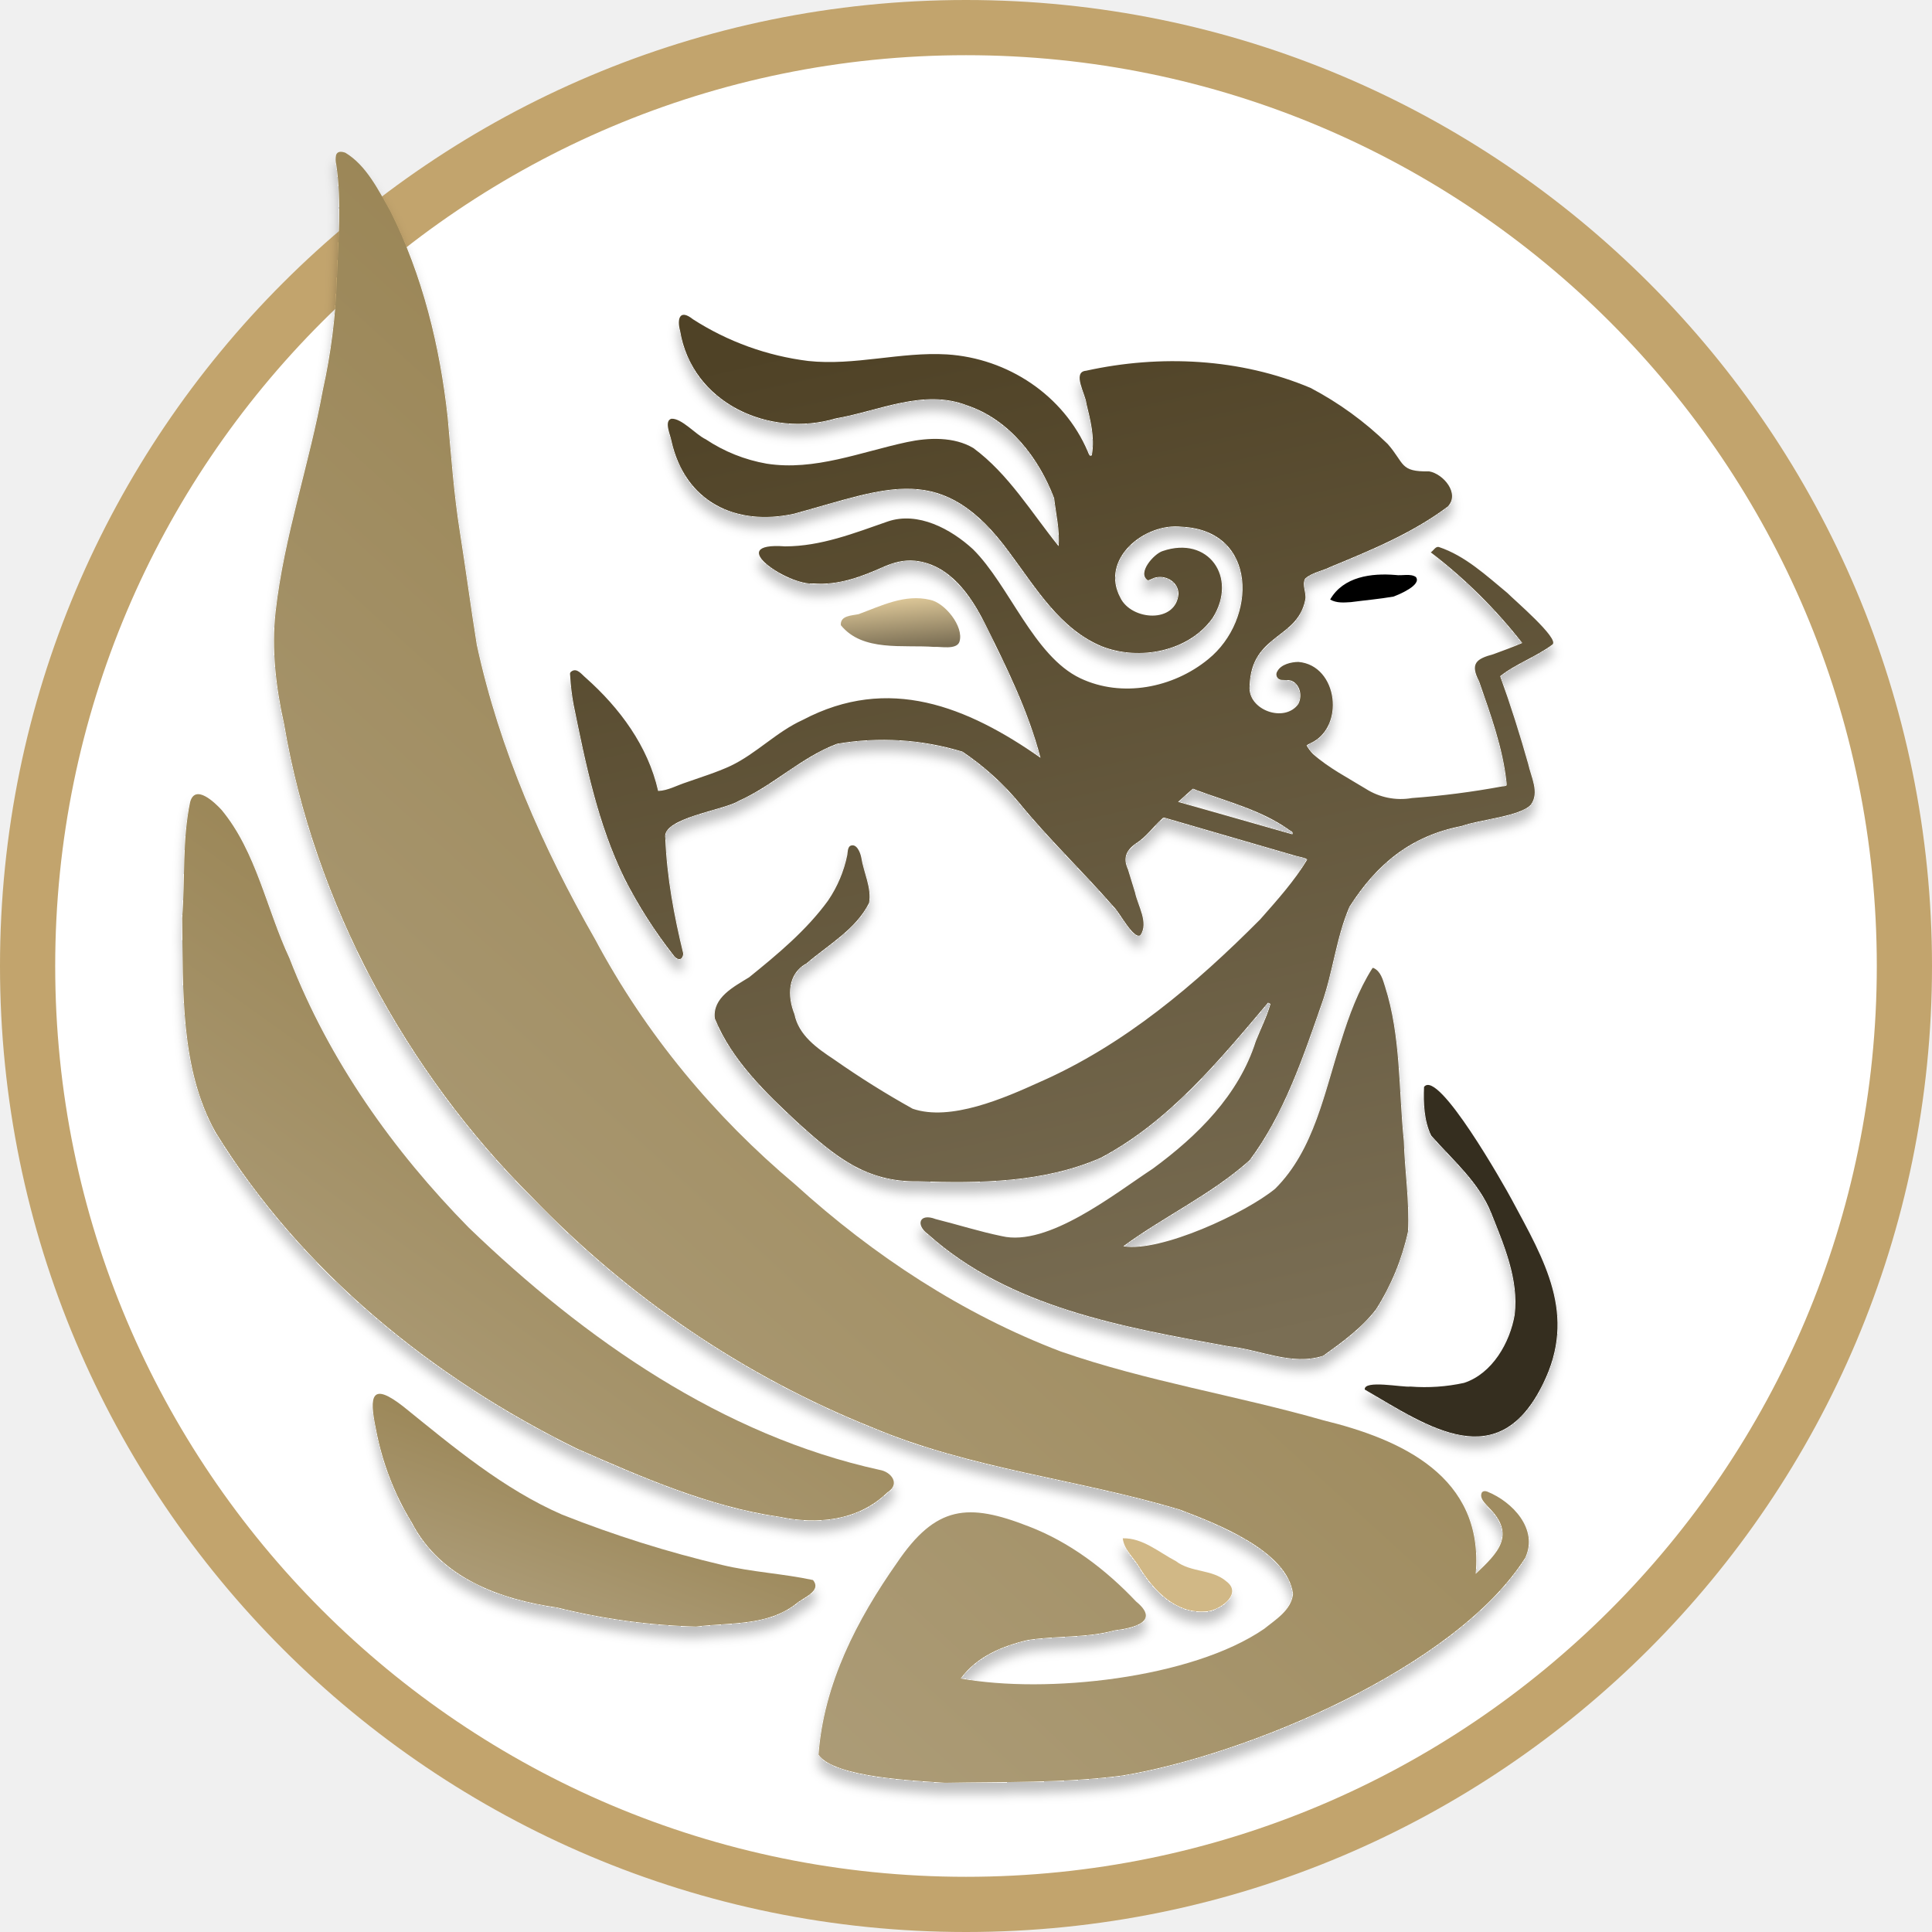
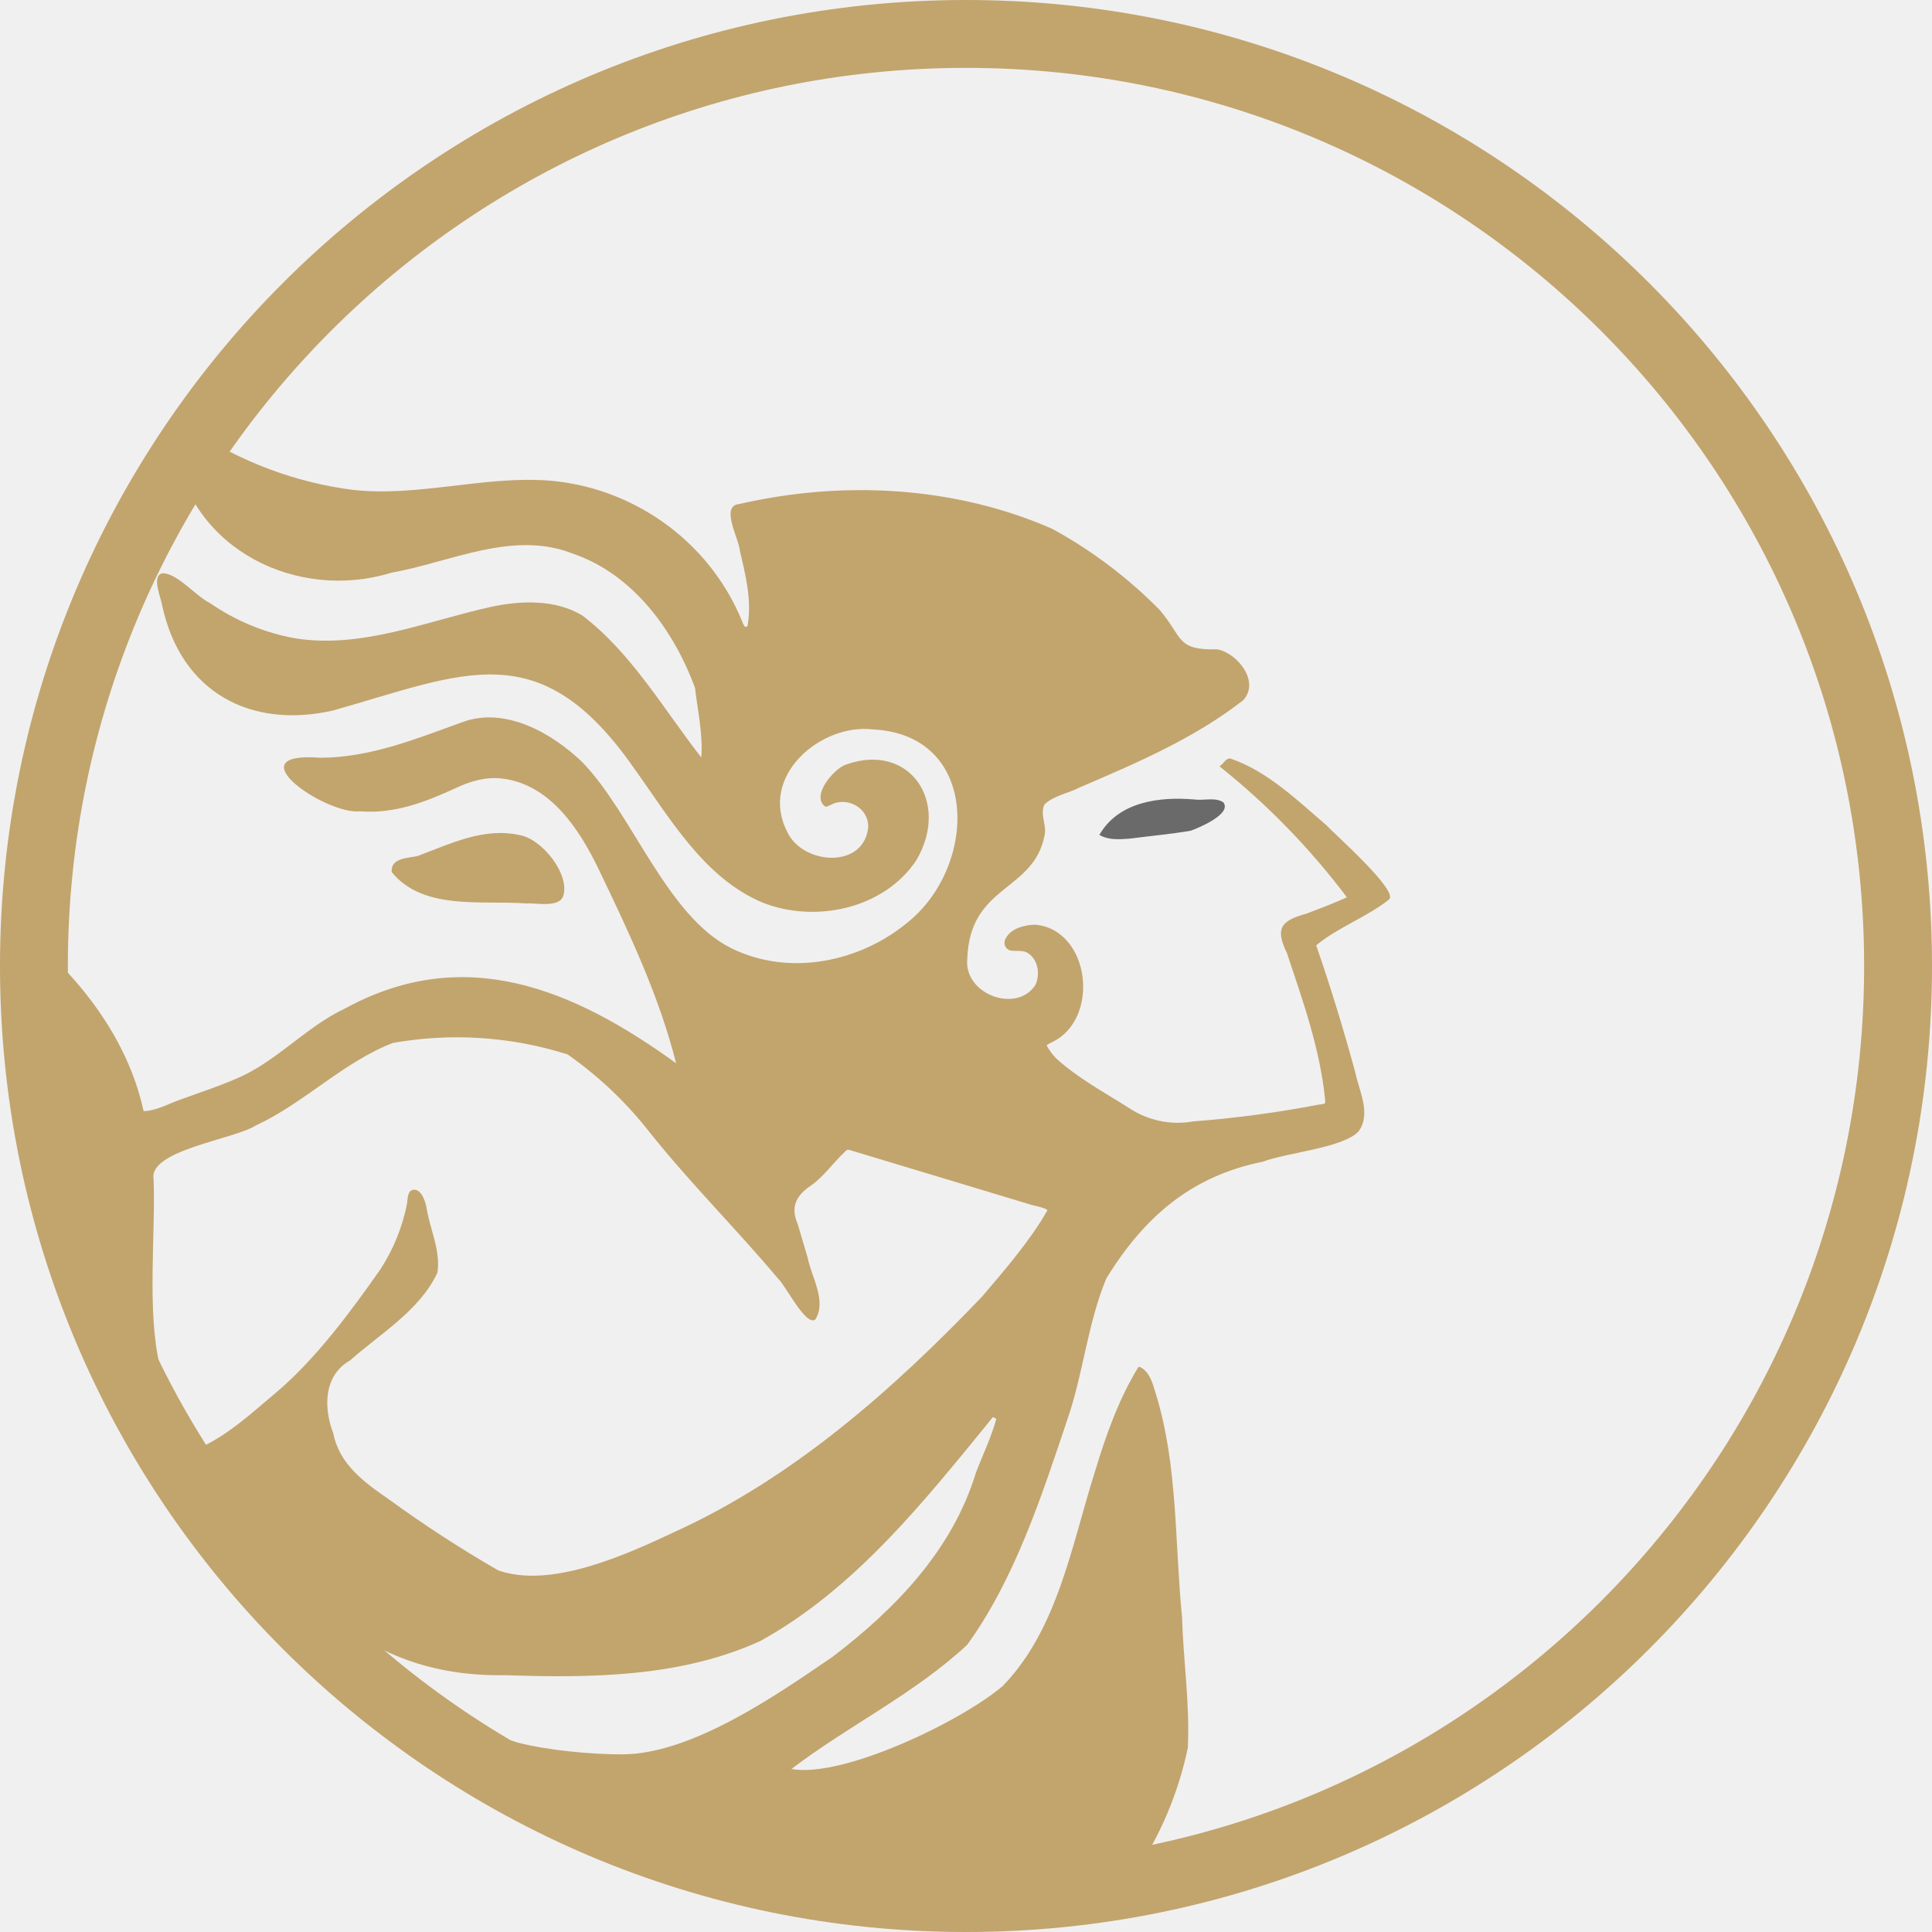
- <svg xmlns="http://www.w3.org/2000/svg" width="700" height="700" viewBox="0 0 700 700" fill="none">
-   <circle cx="350" cy="350" r="340" fill="white" stroke="#C2A46D" stroke-width="20" />
-   <g filter="url(#filter0_d_6_17)">
-     <path d="M459.44 363.29C441.68 384.29 423.55 406.38 398.84 419.48C378.15 428.55 354.84 428.74 332.65 428.01C313.77 428.35 302.55 418.92 289.25 406.92C277.53 396 265.07 384.1 259 369C258.1 361.39 266 357.46 271.44 354.08C281.73 345.75 292.19 337.08 300.03 326.29C303.426 321.293 305.795 315.671 307 309.75C307.13 308.8 307.12 307.23 307.94 306.54C310.28 305.27 311.7 308.84 312.04 310.65C312.88 316.08 315.84 321.65 314.88 327.14C310.17 336.69 300.07 342.31 292.2 349.07C285.3 352.81 285.2 360.9 287.83 367.45C289.37 375.15 296.06 379.81 302.21 383.88C311.384 390.317 320.887 396.271 330.68 401.72C344.41 406.41 363.95 397.84 376.61 392.09C407.29 378.64 433.18 356.67 456.61 333.09C462.61 326.28 469.04 319.16 473.61 311.47C473.42 310.87 470.31 310.33 469.61 310.12L422.79 296.51C421.99 296.3 421.56 295.97 420.97 296.73C417.73 299.62 415.21 303.32 411.49 305.64C408 308.08 406.84 310.95 408.64 314.89C409.52 317.7 410.37 320.51 411.23 323.33C412.23 328.17 416.23 334.18 413.23 338.82C410.73 340.65 405.49 330.22 403.47 328.5C392.35 315.74 380.03 304.04 369.31 290.9C363.368 283.769 356.442 277.52 348.74 272.34C334.02 267.86 318.456 266.88 303.29 269.48C290.35 274.31 280.21 284.57 267.62 290.19C262.12 293.62 239.72 296.36 241.05 303.6C241.58 317.76 244.21 331.82 247.55 345.52C247.23 348.42 245.15 347.83 243.86 345.88C237.123 337.278 231.239 328.041 226.29 318.3C216.58 298.51 212.19 276.69 207.82 255.24C207.185 251.82 206.774 248.363 206.59 244.89C206.53 244.15 206.37 243.75 207.05 243.27C209.05 241.82 210.8 244.42 212.23 245.58C224.55 256.52 234.78 270.33 238.45 286.58C241.96 286.48 245.32 284.52 248.64 283.47C254.01 281.57 259.59 279.87 264.76 277.47C274.12 272.99 281.36 265.14 290.84 260.85C322 244.42 350.37 256 377 274.57C372.6 257.67 364.66 241.57 356.87 225.96C351.71 215.6 344.03 204.48 331.54 203.16C327.39 202.74 323.54 203.83 319.82 205.5C311.82 209.06 303.72 212.08 294.82 211.4C285.82 212.32 261.76 196.3 284.43 197.96C297.43 197.96 309.56 193.15 321.61 188.96C332.61 185.18 344.61 191.7 352.56 199.03C365.66 212.03 374.56 237.73 391.4 245.74C406.49 252.91 425.05 249.26 437.74 238.86C455.58 224.47 455.82 192.16 428.19 190.86C414.67 189.3 398.39 202.56 405.94 216.6C409.94 224.84 426.04 226 427 215.23C427 211.08 422.84 208.39 418.92 209.18C417.92 209.31 416.85 210.09 415.92 210.27C411.84 207.7 418.08 200.64 421.25 199.66C437.84 193.99 448.44 209.17 439.47 223.72C430.92 236.05 412.84 239.49 399.3 234.2C384.1 227.94 375.35 213.02 365.93 200.42C341.45 166.68 321.93 176.79 287.73 186.12C266.47 190.77 248.19 181.76 243.27 159.72C242.91 157.61 240.49 152.47 243.27 151.72C247.02 151.5 252.06 157.46 255.71 159.17C262.377 163.615 269.897 166.622 277.79 168C295.16 170.71 311.93 163.74 328.68 160.17C336.41 158.52 345.68 158.17 352.68 162.35C365.43 171.74 373.74 185.78 383.55 197.89C384.04 192.18 382.61 186.19 381.93 180.48C376.39 165.87 365.7 152 350.44 146.89C334.66 140.74 318.51 148.89 302.83 151.59C278.71 158.74 250.73 146.04 246.41 119.86C245.29 115.77 246.1 111.7 251.09 115.69C263.705 123.791 277.981 128.951 292.86 130.79C309.6 132.59 326.35 127.41 343.12 128.41C365.12 129.81 385.4 143.19 394.12 163.61C394.275 164.095 394.497 164.557 394.78 164.98C394.99 165.16 394.9 165.15 395.22 165.1C395.71 165.04 395.6 164.89 395.67 164.45C396.67 158.31 395.07 152.12 393.62 146.17C393.39 143.01 388.32 134.75 393.49 134.33C420.34 128.4 449.41 129.81 474.86 140.56C485.096 145.942 494.5 152.776 502.78 160.85C508.99 167.91 507.09 171.01 517.78 170.78C522.93 171.66 529 178.78 524.58 183.52C511.78 193.15 496.72 199.33 482 205.41C479.05 206.89 475.41 207.41 472.89 209.62C471.57 212 473.46 214.79 472.89 217.37C470.05 231.71 453.35 229.62 452.75 248.53C451.96 257.27 465.46 262.1 470.42 255.06C471.79 252.39 471.24 248.73 468.65 247.01C467.32 246.12 465.76 246.51 464.28 246.34C463.926 246.31 463.586 246.186 463.295 245.98C463.005 245.775 462.774 245.496 462.628 245.172C462.481 244.848 462.423 244.491 462.461 244.137C462.498 243.784 462.629 243.446 462.84 243.16C464.18 240.7 467.84 239.85 470.44 239.83C484.84 241.05 487.54 263.83 474.5 269.42C474.31 269.54 473.5 269.92 473.42 270.11C474.068 271.26 474.865 272.319 475.79 273.26C481.43 278.26 488.38 281.83 494.79 285.76C499.764 288.956 505.756 290.166 511.58 289.15C522.556 288.345 533.479 286.936 544.3 284.93C544.776 284.925 545.249 284.844 545.7 284.69C546.02 284.47 545.87 284.02 545.85 283.55C544.53 270.95 540.05 258.83 535.92 246.9C532.59 240.42 534.82 238.72 541.06 237.04C544.58 235.75 548.06 234.48 551.54 232.96C541.915 220.663 530.777 209.629 518.39 200.12C519.39 199.53 520.07 197.94 521.29 198.18C530.88 201.36 538.52 208.55 546.18 214.87C548.36 217.15 565.12 231.39 562.49 233.51C556.73 237.93 549.12 240.51 543.54 245C547.29 255.42 550.67 266.09 553.69 276.79C554.69 281.5 557.91 287.21 554.6 291.62C550.67 295.8 535.94 296.95 529.6 299.27C511.2 302.84 498.86 312.97 488.95 328.51C484.09 339.71 482.95 352.35 478.81 363.88C472.06 383.28 465.12 403.88 452.74 420.4C439 432.71 421.83 440.66 407 451.54C420.47 453.87 451.28 439.54 462 430.72C476.3 416.53 479.91 395.39 486 376.92C488.81 367.92 492.15 358.84 497.17 350.92C497.56 350.64 497.17 350.6 497.71 350.75C500.27 351.94 501.04 354.98 501.82 357.46C507.59 375.46 506.71 394.8 508.64 413.46C508.96 424.37 510.71 435.33 510.14 446.22C507.974 456.223 504.053 465.764 498.56 474.4C493.37 481.17 486.27 486.31 479.4 491.23C467.89 494.92 456.5 488.9 445.02 487.77C407.12 480.85 365.78 473.77 336.23 447.16C331.66 443.78 333.08 439.41 339.01 441.7C347.01 443.7 354.89 446.22 362.94 447.87C379.74 451.87 403.87 432.49 417.66 423.45C433.85 411.57 448.8 396.84 455 377.28C456.77 372.79 459 368.4 460.31 363.77C460.21 363.62 459.57 363.37 459.44 363.29ZM468.24 302.29C468.83 301.29 467.24 300.97 466.66 300.38C456.66 293.38 444.66 290.44 433.34 286.2C433.11 286.12 432.42 285.73 432.17 285.79C430.4 287.28 428.64 289 426.85 290.54L468.24 302.29Z" fill="url(#paint0_linear_6_17)" />
-   </g>
-   <g filter="url(#filter1_d_6_17)">
-     <path d="M494.48 503.46C494.1 499.85 508.15 502.73 511.02 502.38C517.523 502.889 524.067 502.441 530.44 501.05C540.66 497.72 547.11 486.47 548.81 476.32C550.31 463.52 544.96 451.21 540.33 439.55C535.8 428.24 526.33 420.29 518.56 411.46C515.96 406.1 515.72 399.65 515.96 393.81C521.04 387.1 545.11 429.69 547.84 434.81C559.64 456.81 571.38 476.32 559.12 501.27C542.91 534.62 517.88 517.21 494.48 503.46Z" fill="#352E1F" />
-   </g>
-   <path d="M338.49 234.39C327.28 233.53 312.55 236.26 304.65 226.51C304.39 222.97 308.65 223.06 311.12 222.51C319.39 219.45 327.82 215.18 336.91 217.31C342.28 218.31 349.31 226.98 347.65 232.45C346.68 235.62 340.43 234.16 338.49 234.39Z" fill="url(#paint1_linear_6_17)" />
-   <g filter="url(#filter2_d_6_17)">
-     <path d="M534.674 570.231C542.758 562.686 549.409 556.094 539.349 546.137C538.307 544.9 536.248 543.131 536.721 541.276C536.922 540.039 538.284 540.138 539.088 540.534C547.871 544.121 557.446 553.941 552.64 564.417C527.253 604.417 451.29 635.944 406.658 643.315C385.353 646.098 363.777 645.542 342.354 645.95C331.844 645.171 302.266 644.058 296.573 635.783C298.467 609.983 310.551 586.792 324.979 566.248C339.111 545.382 350.745 544.455 372.713 553.039C387.543 558.716 400.55 568.561 411.617 580.249C420.695 587.67 410.244 589.946 403.864 590.7C393.496 593.545 382.82 592.58 372.334 594.225C363.256 596.353 353.87 600.174 348.106 608.152C378.879 613.767 431.69 608.263 458.061 590.144C462.168 586.804 467.861 583.428 468.488 577.528C466.547 561.783 440.295 551.839 427.595 547.003C390.727 535.871 351.846 532.297 316.031 517.17C269.753 498.625 227.709 470.152 192.607 433.585C147.158 388.366 113.876 327.068 102.928 262.307C99.957 248.986 98.335 235.245 99.862 221.578C102.951 194.293 112.077 168.245 116.977 141.307C119.923 128.034 121.627 114.493 122.066 100.875C122.575 87.183 123.83 73.355 121.853 59.75C121.554 58.569 121.526 57.332 121.77 56.138C122.315 54.642 123.901 54.901 125.143 55.347C132.718 59.898 137.192 68.952 141.477 76.633C153.04 99.65 159.373 125.352 162.189 151.09C163.444 164.943 164.415 178.833 166.592 192.574C168.77 206.315 170.557 220.007 172.759 233.674C180.937 271.521 196.643 307.18 215.64 340.376C233.974 374.76 258.829 404.556 288.146 429.194C316.552 454.994 348.911 476.194 384.347 489.675C415.369 500.473 448 505.593 479.543 514.622C507.51 521.45 537.727 534.906 534.674 570.231Z" fill="url(#paint2_linear_6_17)" />
-     <path d="M66 332.671C67.089 318.682 66 304.335 68.888 290.618C70.687 283.878 77.788 290.742 80.274 293.438C92.855 308.59 96.536 329.381 104.845 347.129C119.178 384.235 142.495 416.961 169.812 444.766C212.054 485.458 261.894 520.114 318.765 532.581C322.837 533.237 326.364 537.652 321.535 540.707C310.883 551.097 296.04 552.433 282.311 549.551C256.746 545.84 232.601 535.191 208.929 524.814C157.041 499.323 109.295 460.956 78.084 410.196C65.195 387.178 66.379 358.57 66 332.671Z" fill="url(#paint3_linear_6_17)" />
-     <path d="M252.201 589.352C235.267 588.867 218.426 586.558 201.946 582.463C181.387 579.482 159.716 571.9 149.206 551.666C142.876 541.327 138.467 529.834 136.21 517.789C133.606 505.42 134.695 500.646 146.258 509.712C164.32 524.319 182.429 539.532 203.674 548.784C222.573 556.275 241.953 562.371 261.669 567.027C272.475 569.612 283.85 570.169 294.561 572.482C297.899 576.539 290.797 578.913 288.477 581.053C277.991 589.241 264.451 587.769 252.201 589.352Z" fill="url(#paint4_linear_6_17)" />
-     <path d="M406.8 557.355C414.055 557.182 419.819 562.377 426.009 565.605C431.572 569.86 439.194 568.45 444.414 573.026C450.545 577.701 441.218 584.046 436.448 583.861C425.926 584.516 418.15 576.44 412.777 567.782C410.8 564.38 407.25 561.511 406.8 557.355Z" fill="#D1B886" />
-   </g>
-   <path d="M481.94 217.22C486.71 208.89 496.94 207.6 505.64 208.33C507.96 208.68 511.04 207.7 513 209.06C515.21 211.95 506.94 215.4 504.85 216.16C499.76 217.04 494.6 217.48 489.46 218.16C486.87 218.33 484.28 218.56 481.94 217.22Z" fill="black" />
-   <defs>
-     <filter id="filter0_d_6_17" x="202.53" y="114.056" width="364.239" height="386.357" filterUnits="userSpaceOnUse" color-interpolation-filters="sRGB">
-       <feFlood flood-opacity="0" result="BackgroundImageFix" />
-       <feColorMatrix in="SourceAlpha" type="matrix" values="0 0 0 0 0 0 0 0 0 0 0 0 0 0 0 0 0 0 127 0" result="hardAlpha" />
-       <feOffset dy="4" />
-       <feGaussianBlur stdDeviation="2" />
-       <feComposite in2="hardAlpha" operator="out" />
-       <feColorMatrix type="matrix" values="0 0 0 0 0 0 0 0 0 0 0 0 0 0 0 0 0 0 0.25 0" />
-       <feBlend mode="normal" in2="BackgroundImageFix" result="effect1_dropShadow_6_17" />
-       <feBlend mode="normal" in="SourceGraphic" in2="effect1_dropShadow_6_17" result="shape" />
-     </filter>
-     <filter id="filter1_d_6_17" x="490.472" y="393.095" width="77.848" height="135.368" filterUnits="userSpaceOnUse" color-interpolation-filters="sRGB">
-       <feFlood flood-opacity="0" result="BackgroundImageFix" />
-       <feColorMatrix in="SourceAlpha" type="matrix" values="0 0 0 0 0 0 0 0 0 0 0 0 0 0 0 0 0 0 127 0" result="hardAlpha" />
-       <feOffset dy="4" />
-       <feGaussianBlur stdDeviation="2" />
-       <feComposite in2="hardAlpha" operator="out" />
-       <feColorMatrix type="matrix" values="0 0 0 0 0 0 0 0 0 0 0 0 0 0 0 0 0 0 0.25 0" />
-       <feBlend mode="normal" in2="BackgroundImageFix" result="effect1_dropShadow_6_17" />
-       <feBlend mode="normal" in="SourceGraphic" in2="effect1_dropShadow_6_17" result="shape" />
-     </filter>
-     <filter id="filter2_d_6_17" x="62" y="55" width="495.927" height="598.95" filterUnits="userSpaceOnUse" color-interpolation-filters="sRGB">
-       <feFlood flood-opacity="0" result="BackgroundImageFix" />
-       <feColorMatrix in="SourceAlpha" type="matrix" values="0 0 0 0 0 0 0 0 0 0 0 0 0 0 0 0 0 0 127 0" result="hardAlpha" />
-       <feOffset dy="4" />
-       <feGaussianBlur stdDeviation="2" />
-       <feComposite in2="hardAlpha" operator="out" />
-       <feColorMatrix type="matrix" values="0 0 0 0 0 0 0 0 0 0 0 0 0 0 0 0 0 0 0.25 0" />
-       <feBlend mode="normal" in2="BackgroundImageFix" result="effect1_dropShadow_6_17" />
-       <feBlend mode="normal" in="SourceGraphic" in2="effect1_dropShadow_6_17" result="shape" />
-     </filter>
-     <linearGradient id="paint0_linear_6_17" x1="336.932" y1="114.056" x2="420.926" y2="494.936" gradientUnits="userSpaceOnUse">
-       <stop stop-color="#4F4226" />
-       <stop offset="1" stop-color="#7A6E54" />
-     </linearGradient>
-     <linearGradient id="paint1_linear_6_17" x1="320.474" y1="216.737" x2="322.066" y2="235.384" gradientUnits="userSpaceOnUse">
-       <stop stop-color="#E0CA9A" />
-       <stop offset="1" stop-color="#7A6E54" />
-     </linearGradient>
-     <linearGradient id="paint2_linear_6_17" x1="112.295" y1="645.95" x2="601.205" y2="110.003" gradientUnits="userSpaceOnUse">
-       <stop offset="0.149" stop-color="#AD9D79" />
-       <stop offset="0.861" stop-color="#927B46" />
-     </linearGradient>
-     <linearGradient id="paint3_linear_6_17" x1="73.383" y1="550.876" x2="280.358" y2="261.868" gradientUnits="userSpaceOnUse">
-       <stop offset="0.149" stop-color="#AD9D79" />
-       <stop offset="0.861" stop-color="#927B46" />
-     </linearGradient>
-     <linearGradient id="paint4_linear_6_17" x1="139.632" y1="589.352" x2="185.153" y2="466.005" gradientUnits="userSpaceOnUse">
-       <stop offset="0.149" stop-color="#AD9D79" />
-       <stop offset="0.861" stop-color="#927B46" />
-     </linearGradient>
-   </defs>
+ <svg xmlns="http://www.w3.org/2000/svg" width="484" height="484" viewBox="0 0 484 484" fill="none">
+   <circle cx="242" cy="242" r="233.5" stroke="#C2A46D" stroke-width="17" />
+   <path d="M248.75 354.999C231.65 375.979 214.194 398.048 190.402 411.136C170.481 420.197 148.038 420.387 126.672 419.658C108.494 419.998 93.306 414.489 80.5 402.5C69.216 391.59 56.344 377.586 50.5 362.5C57.5 359.155 62.568 354.403 69 349C78.908 340.678 87.716 328.814 95.265 318.034C98.534 313.041 100.815 307.424 101.976 301.509C102.101 300.56 102.091 298.992 102.881 298.302C105.134 297.034 106.501 300.6 106.828 302.409C107.637 307.833 110.487 313.398 109.563 318.883C105.028 328.424 95.303 334.039 87.726 340.792C81.082 344.529 80.986 352.611 83.518 359.155C85.001 366.848 91.442 371.503 97.364 375.57C106.197 382 115.346 387.949 124.776 393.393C137.995 398.078 156.809 389.516 168.999 383.772C198.538 370.334 223.466 348.385 246.025 324.827C251.802 318.024 257.994 310.911 262.394 303.228C262.211 302.628 259.216 302.089 258.542 301.879L213.462 288.282C212.692 288.072 212.278 287.742 211.71 288.502C208.59 291.389 206.164 295.085 202.582 297.403C199.222 299.841 198.105 302.708 199.838 306.645C200.686 309.452 201.504 312.259 202.332 315.077C203.295 319.912 207.146 325.916 204.258 330.552C201.851 332.38 196.805 321.96 194.86 320.242C184.154 307.494 172.291 295.805 161.97 282.677C156.249 275.553 149.58 269.309 142.164 264.135C127.991 259.659 113.006 258.68 98.403 261.277C85.944 266.103 76.181 276.353 64.059 281.968C58.764 285.395 37.196 288.132 38.477 295.365C38.987 309.512 36.784 328.313 40 342C38.765 347.254 37.215 339.194 35.973 337.246C29.487 328.652 29.03 319.783 24.265 310.051C14.916 290.28 10.689 268.481 6.482 247.051C5.87 243.634 5.475 240.18 5.297 236.711C5.239 235.971 10.073 237.879 10.728 237.4C9.351 236.241 12.653 235.951 10.728 237.4C22.59 248.33 32.44 262.127 35.973 278.361C39.353 278.261 42.588 276.303 45.785 275.254C50.955 273.356 56.328 271.658 61.305 269.26C70.318 264.784 77.288 256.941 86.416 252.656C116.418 236.241 143.734 247.81 169.374 266.363C165.138 249.479 157.493 233.394 149.992 217.798C145.024 207.448 137.629 196.339 125.604 195.02C121.608 194.6 117.901 195.689 114.319 197.358C106.616 200.914 98.817 203.931 90.248 203.252C81.583 204.171 58.417 188.166 80.244 189.825C92.761 189.825 104.44 185.019 116.043 180.833C126.634 177.057 138.188 183.571 145.842 190.894C158.456 203.882 167.025 229.557 183.239 237.56C197.768 244.723 215.638 241.076 227.857 230.686C245.034 216.31 245.265 184.03 218.662 182.731C205.644 181.173 189.969 194.42 197.239 208.447C201.09 216.679 216.592 217.838 217.516 207.079C217.516 202.932 213.511 200.245 209.736 201.034C208.773 201.164 207.743 201.943 206.848 202.123C202.919 199.556 208.927 192.502 211.98 191.523C227.953 185.859 238.159 201.024 229.522 215.561C221.29 227.879 203.882 231.316 190.845 226.031C176.21 219.777 167.785 204.871 158.716 192.282C135.145 158.574 116.351 168.675 83.422 177.996C62.952 182.642 45.351 173.64 40.614 151.621C40.267 149.513 37.937 144.378 40.614 143.628C44.225 143.409 49.077 149.363 52.592 151.071C59.011 155.512 66.251 158.517 73.851 159.893C90.576 162.6 106.722 155.637 122.85 152.07C130.293 150.422 139.218 150.072 145.958 154.248C158.234 163.629 166.235 177.656 175.681 189.755C176.152 184.05 174.776 178.066 174.121 172.361C168.787 157.765 158.494 143.908 143.801 138.803C128.608 132.659 113.058 140.801 97.961 143.498C74.737 150.642 47.797 137.954 43.637 111.798C42.559 107.712 43.339 103.646 48.143 107.632C60.29 115.726 74.035 120.881 88.361 122.718C104.479 124.516 120.606 119.341 136.753 120.34C157.936 121.739 177.462 135.106 185.858 155.507C186.007 155.992 186.221 156.453 186.493 156.876C186.696 157.056 186.609 157.046 186.917 156.996C187.389 156.936 187.283 156.786 187.35 156.346C188.313 150.212 186.773 144.028 185.376 138.084C185.155 134.927 180.273 126.674 185.251 126.255C211.103 120.33 239.093 121.739 263.597 132.479C273.453 137.855 282.508 144.683 290.48 152.75C296.459 159.803 294.629 162.9 304.922 162.67C309.881 163.55 315.725 170.663 311.469 175.398C299.145 185.019 284.645 191.193 270.472 197.268C267.632 198.746 264.127 199.266 261.7 201.474C260.43 203.852 262.249 206.639 261.7 209.216C258.966 223.543 242.887 221.455 242.309 240.347C241.548 249.079 254.547 253.904 259.322 246.871C260.641 244.203 260.112 240.547 257.618 238.829C256.337 237.939 254.835 238.329 253.41 238.159C253.069 238.129 252.742 238.005 252.462 237.8C252.183 237.595 251.961 237.316 251.819 236.993C251.678 236.669 251.623 236.312 251.659 235.959C251.695 235.605 251.821 235.268 252.024 234.982C253.314 232.525 256.838 231.675 259.341 231.655C273.206 232.874 275.806 255.633 263.251 261.217C263.068 261.337 262.288 261.717 262.211 261.907C262.835 263.055 263.602 264.114 264.493 265.054C269.923 270.049 276.615 273.616 282.787 277.542C287.575 280.735 293.345 281.943 298.953 280.929C309.52 280.124 320.038 278.717 330.457 276.713C330.915 276.708 331.37 276.627 331.805 276.473C332.113 276.253 331.968 275.804 331.949 275.334C330.678 262.746 326.365 250.637 322.388 238.719C319.182 232.245 321.329 230.546 327.337 228.868C330.726 227.579 334.077 226.31 337.428 224.792C328.16 212.506 317.436 201.483 305.51 191.983C306.472 191.393 307.127 189.805 308.302 190.045C317.535 193.222 324.891 200.405 332.267 206.719C334.366 208.997 350.503 223.223 347.971 225.341C342.425 229.757 335.097 232.335 329.725 236.82C333.335 247.231 336.59 257.891 339.498 268.58C340.46 273.286 343.561 278.991 340.374 283.396C336.59 287.573 322.407 288.721 316.303 291.039C298.587 294.606 286.705 304.726 277.164 320.252C272.484 331.441 271.387 344.069 267.4 355.588C260.901 374.97 254.219 395.551 242.299 412.055C229.07 424.354 212.538 432.296 198.259 443.166C211.229 445.494 240.894 431.177 251.215 422.365C264.984 408.189 268.46 387.069 274.323 368.616C277.029 359.625 280.245 350.553 285.078 342.641C285.454 342.361 285.078 342.321 285.598 342.471C288.063 343.66 288.804 346.697 289.555 349.174C295.111 367.158 294.264 386.479 296.122 405.122C296.43 416.021 298.115 426.971 297.566 437.851C295.48 447.845 291.706 457.376 286.416 466.004C281.419 472.768 278.115 471.085 271.5 476C260.418 479.687 245.92 480.491 234.866 479.362C198.375 472.448 157.952 469.585 129.5 443C125.1 439.623 123.79 434.212 129.5 436.5C137.203 438.498 148 439.499 155.837 439.499C173.5 439.499 195.246 424.134 208.523 415.102C224.111 403.233 238.506 388.517 244.475 368.976C246.18 364.49 248.327 360.104 249.588 355.479C249.492 355.329 248.875 355.079 248.75 354.999Z" fill="#C2A46D" />
+   <path d="M131.96 226.334C120.75 225.474 106.02 228.204 98.12 218.454C97.86 214.914 102.12 215.004 104.59 214.454C112.86 211.394 121.29 207.124 130.38 209.254C135.75 210.254 142.78 218.924 141.12 224.394C140.15 227.564 133.9 226.104 131.96 226.334Z" fill="#C2A46D" />
+   <path d="M275.41 209.164C280.18 200.834 290.41 199.544 299.11 200.274C301.43 200.624 304.51 199.644 306.47 201.004C308.68 203.894 300.41 207.344 298.32 208.104C293.23 208.984 288.07 209.424 282.93 210.104C280.34 210.274 277.75 210.504 275.41 209.164Z" fill="#6A6A6A" />
</svg>
